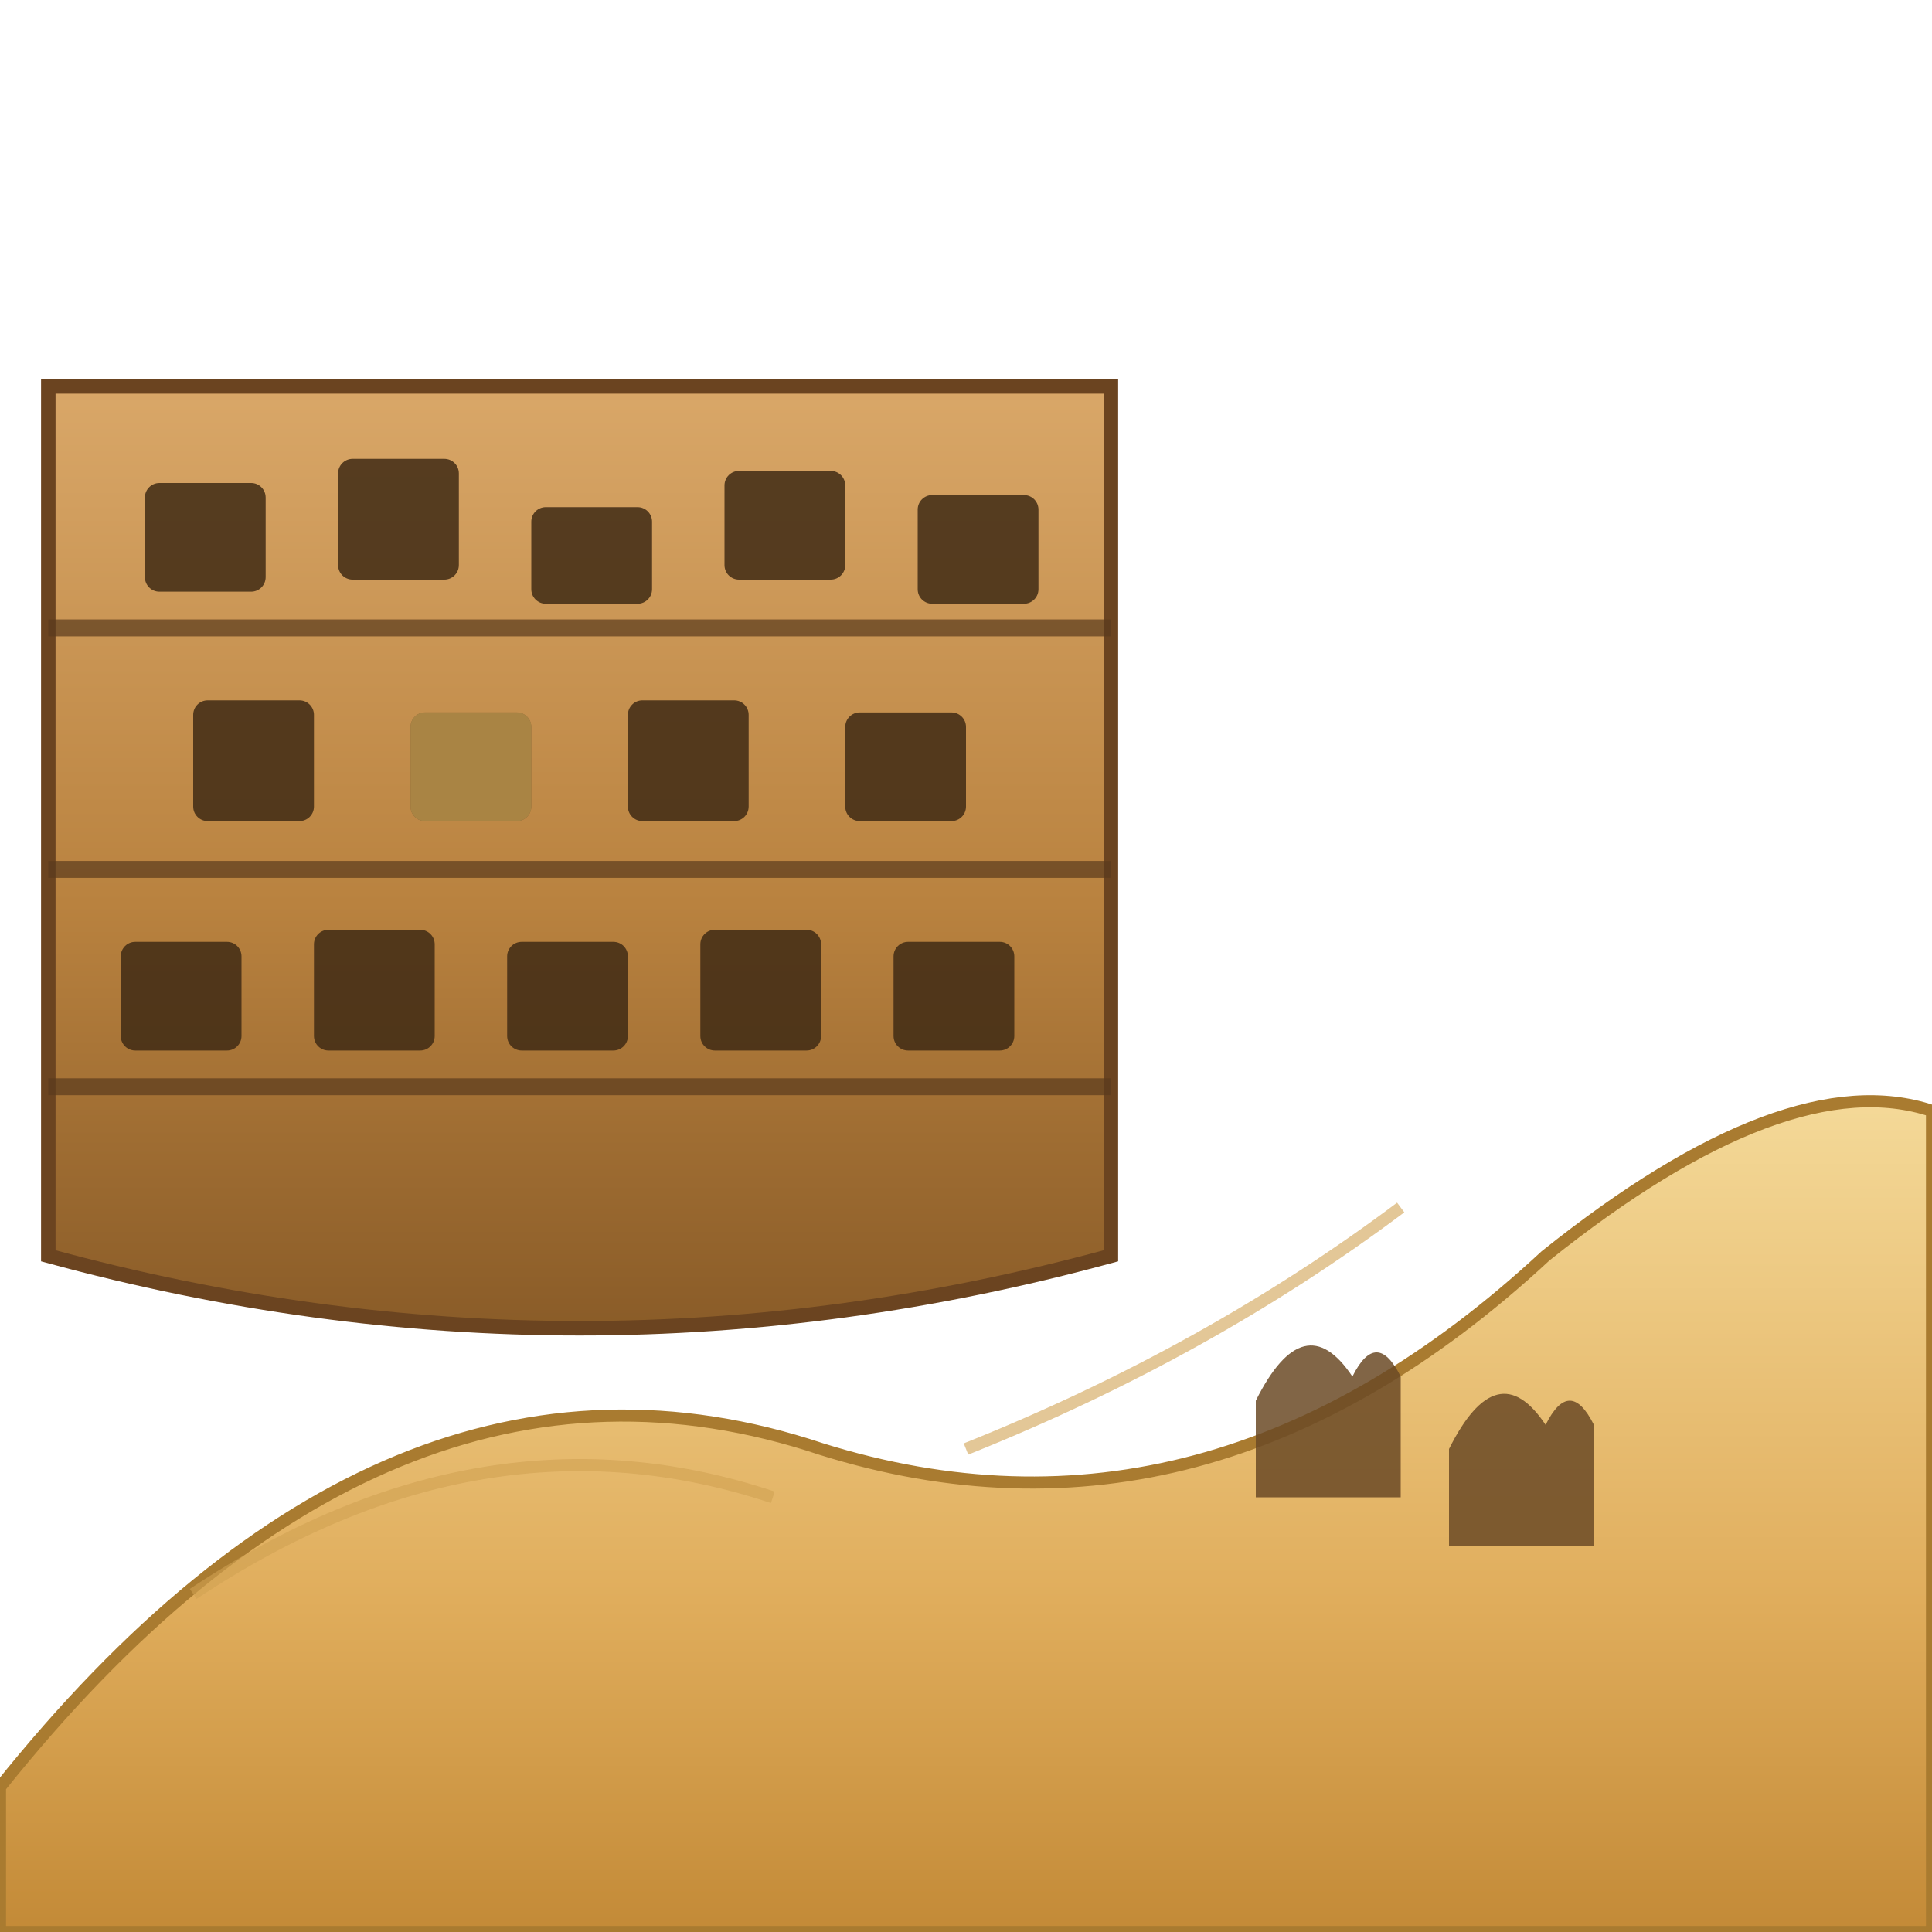
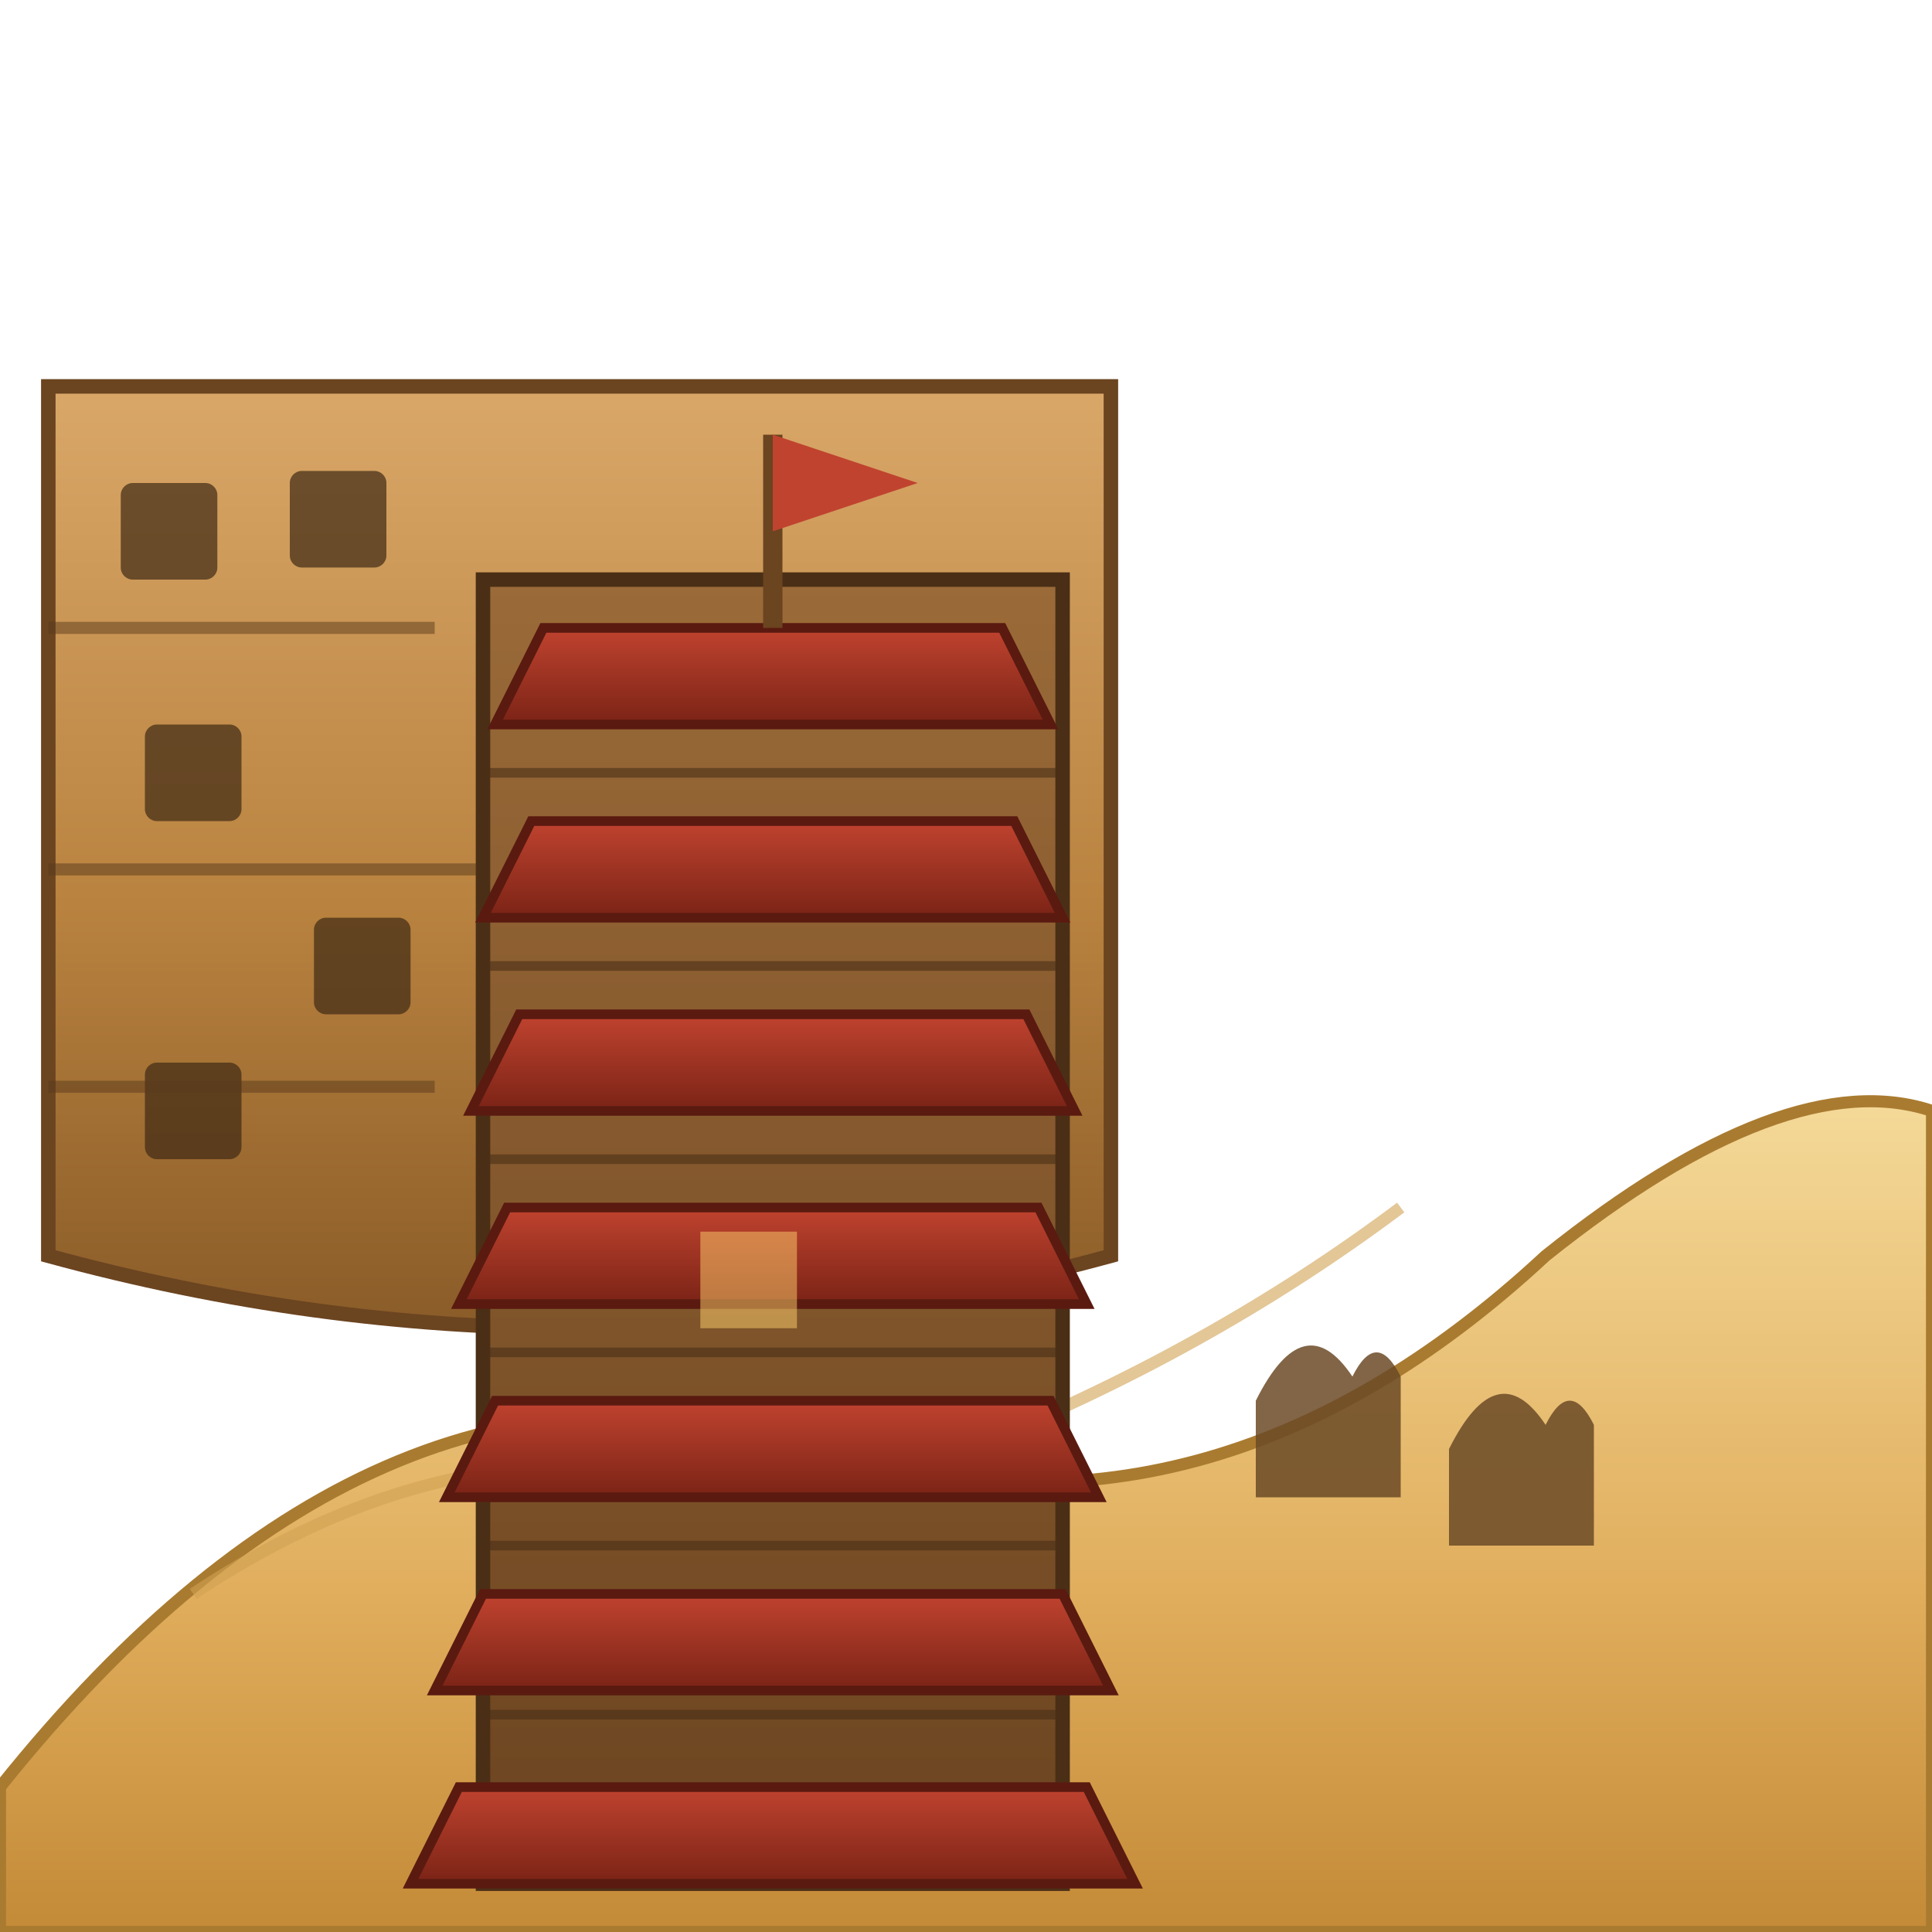
<svg xmlns="http://www.w3.org/2000/svg" viewBox="0 0 80 80">
  <defs>
    <linearGradient id="mgCliff" x1="0" y1="0" x2="0" y2="1">
      <stop offset="0%" stop-color="#d9a768" />
      <stop offset="55%" stop-color="#b9823f" />
      <stop offset="100%" stop-color="#8a5c28" />
    </linearGradient>
    <linearGradient id="mgDune" x1="0" y1="0" x2="0" y2="1">
      <stop offset="0%" stop-color="#f4d998" />
      <stop offset="60%" stop-color="#e0ad5c" />
      <stop offset="100%" stop-color="#c38a37" />
    </linearGradient>
    <linearGradient id="mgLake" x1="0" y1="0" x2="0" y2="1">
      <stop offset="0%" stop-color="#bdeee0" />
      <stop offset="100%" stop-color="#2f9e8f" />
    </linearGradient>
+     <linearGradient id="mgRoof" x1="0" y1="0" x2="0" y2="1">
+       <stop offset="0%" stop-color="#c0432f" />
+       <stop offset="100%" stop-color="#7a2316" />
+     </linearGradient>
+     <linearGradient id="mgWood" x1="0" y1="0" x2="0" y2="1">
+       <stop offset="0%" stop-color="#9a6a38" />
+       <stop offset="100%" stop-color="#6b4420" />
+     </linearGradient>
  </defs>
  <path d="M4,80 Q14,66 34,68 Q54,70 76,80 Z" fill="url(#mgLake)" stroke="#1c6b60" stroke-width="0.5" />
  <path d="M10,74 Q30,64 50,69 Q62,72 70,78" fill="none" stroke="#e7fffa" stroke-width="0.9" opacity="0.6">
    <animate attributeName="opacity" values="0.3;0.7;0.3" dur="2.8s" repeatCount="indefinite" />
  </path>
  <path d="M0,74 Q16,54 34,60 Q50,65 64,52 Q74,44 80,46 L80,80 L0,80 Z" fill="url(#mgDune)" stroke="#a97b30" stroke-width="0.5" />
  <g stroke="#d0a152" stroke-width="0.5" fill="none" opacity="0.6">
    <path d="M8,66 Q20,58 32,62" />
    <path d="M40,60 Q50,56 58,50" />
  </g>
  <path d="M2,52 L2,16 L46,16 L46,52 Q24,58 2,52 Z" fill="url(#mgCliff)" stroke="#6b4420" stroke-width="0.6" />
-   <g stroke="#5a3a1c" stroke-width="0.7" opacity="0.7">
-     <line x1="2" y1="26" x2="46" y2="26" />
-     <line x1="2" y1="36" x2="46" y2="36" />
-     <line x1="2" y1="45" x2="46" y2="45" />
+   <g fill="#3f2a14" opacity="0.7">
+     <rect x="5" y="20" width="4" height="4" rx="0.5" />
+     <rect x="12" y="19.5" width="4" height="4" rx="0.5" />
+     <rect x="6" y="30" width="4" height="4" rx="0.5" />
+     <rect x="13" y="38" width="4" height="4" rx="0.5" />
+     <rect x="6" y="44" width="4" height="4" rx="0.5" />
  </g>
-   <g fill="#3f2a14" opacity="0.85">
-     <rect x="6" y="20" width="5" height="4.5" rx="0.6" />
-     <rect x="14" y="19" width="5" height="5" rx="0.6" />
-     <rect x="22" y="21" width="5" height="4" rx="0.6" />
-     <rect x="30" y="19.5" width="5" height="4.5" rx="0.6" />
-     <rect x="38" y="20.5" width="5" height="4.5" rx="0.6" />
-     <rect x="8" y="29" width="5" height="5" rx="0.6" />
-     <rect x="17" y="29.5" width="5" height="4.5" rx="0.6" />
-     <rect x="26" y="29" width="5" height="5" rx="0.6" />
-     <rect x="35" y="29.5" width="5" height="4.5" rx="0.6" />
-     <rect x="5" y="39" width="5" height="4.5" rx="0.6" />
-     <rect x="13" y="38.5" width="5" height="5" rx="0.6" />
-     <rect x="21" y="39" width="5" height="4.5" rx="0.6" />
-     <rect x="29" y="38.5" width="5" height="5" rx="0.6" />
-     <rect x="37" y="39" width="5" height="4.5" rx="0.6" />
+   <g stroke="#5a3a1c" stroke-width="0.5" opacity="0.5">
+     <line x1="2" y1="26" x2="18" y2="26" />
+     <line x1="2" y1="36" x2="20" y2="36" />
+     <line x1="2" y1="45" x2="18" y2="45" />
  </g>
-   <rect x="17" y="29.5" width="5" height="4.5" rx="0.6" fill="#ffcf6b" opacity="0.5">
+   <rect x="20" y="24" width="24" height="54" fill="url(#mgWood)" stroke="#4a2f16" stroke-width="0.6" />
+   <g stroke="#4a2f16" stroke-width="0.4" opacity="0.6">
+     <line x1="20" y1="32" x2="44" y2="32" />
+     <line x1="20" y1="40" x2="44" y2="40" />
+     <line x1="20" y1="48" x2="44" y2="48" />
+     <line x1="20" y1="56" x2="44" y2="56" />
+     <line x1="20" y1="64" x2="44" y2="64" />
+     <line x1="20" y1="71" x2="44" y2="71" />
+   </g>
+   <g fill="url(#mgRoof)" stroke="#5a1a10" stroke-width="0.4">
+     <path d="M17,78 L47,78 L45,74 L19,74 Z" />
+     <path d="M18,70 L46,70 L44,66 L20,66 Z" />
+     <path d="M18.5,62 L45.5,62 L43.5,58 L20.5,58 Z" />
+     <path d="M19,54 L45,54 L43,50 L21,50 Z" />
+     <path d="M19.5,46 L44.5,46 L42.5,42 L21.5,42 Z" />
+     <path d="M20,38 L44,38 L42,34 L22,34 Z" />
+     <path d="M20.5,30 L43.5,30 L41.5,26 L22.5,26 Z" />
+   </g>
+   <rect x="29" y="51" width="4" height="4" fill="#ffcf6b" opacity="0.5">
    <animate attributeName="opacity" values="0.2;0.6;0.2" dur="3.2s" repeatCount="indefinite" />
  </rect>
+   <line x1="32" y1="26" x2="32" y2="18" stroke="#6b4420" stroke-width="0.8" />
+   <path d="M32,18 L38,20 L32,22 Z" fill="#c0432f">
+     <animate attributeName="d" values="M32,18 L38,20 L32,22 Z;M32,18 L37,19 L32,22 Z;M32,18 L38,20 L32,22 Z" dur="1.6s" repeatCount="indefinite" />
+   </path>
  <g fill="#6b4a26" opacity="0.85">
    <path d="M52,58 q2,-4 4,-1 q1,-2 2,0 l0,5 l-6,0 Z" />
    <path d="M60,60 q2,-4 4,-1 q1,-2 2,0 l0,5 l-6,0 Z" />
  </g>
</svg>
